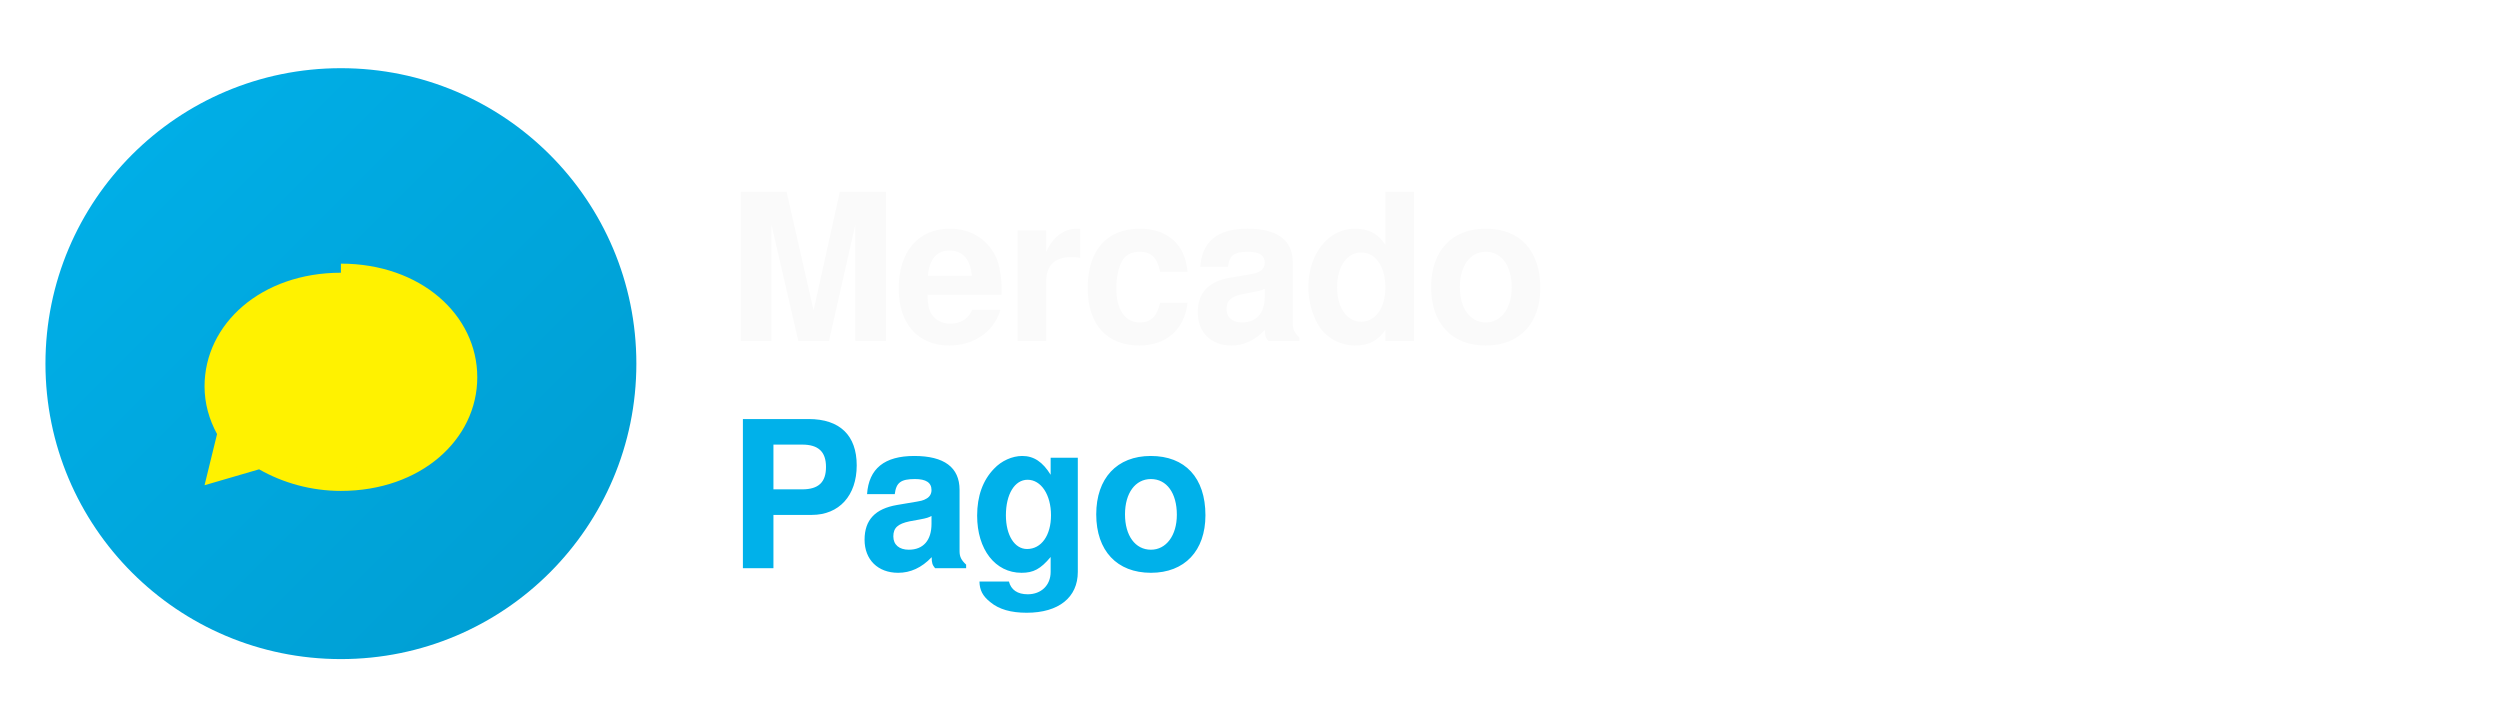
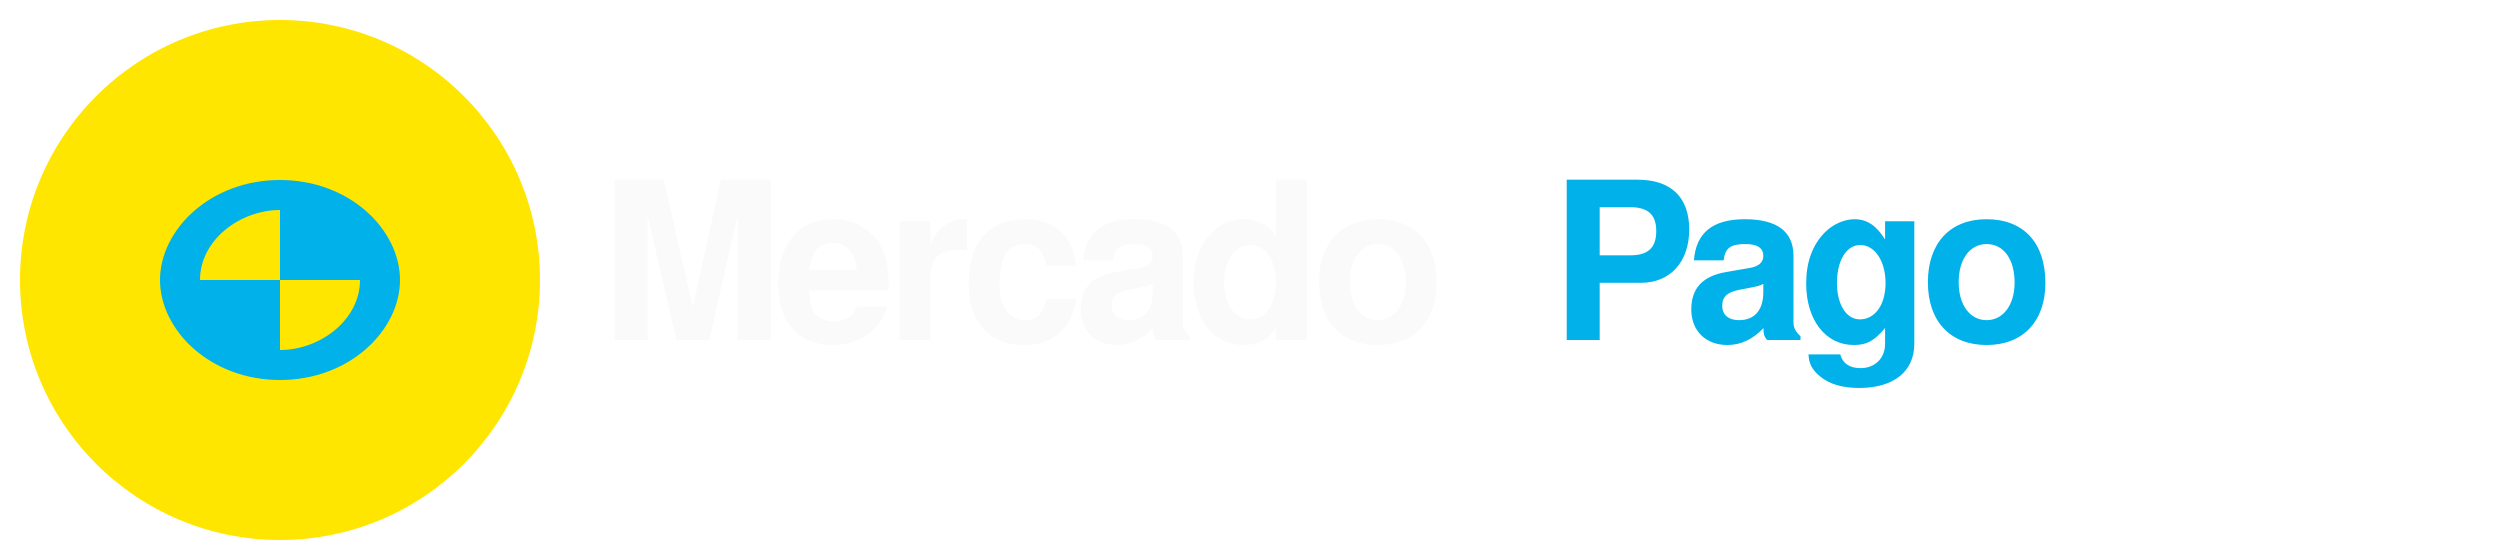
- <svg xmlns="http://www.w3.org/2000/svg" viewBox="0 0 220 64" role="img" aria-label="MercadoPago">
-   <defs>
-     <linearGradient id="mp-circle" x1="0" y1="0" x2="60" y2="60" gradientUnits="userSpaceOnUse">
-       <stop offset="0" stop-color="#00B1EA" />
-       <stop offset="1" stop-color="#0099CC" />
-     </linearGradient>
-   </defs>
-   <g transform="translate(4, 6)">
-     <circle cx="26" cy="26" r="26" fill="url(#mp-circle)" />
-     <path fill="#FFF200" d="M26 18 c-7 0 -12 4.5 -12 10 c0 1.5 0.4 2.9 1.1 4.2 l-1.1 4.5 l4.8 -1.4 c2.1 1.2 4.6 1.9 7.2 1.9 c7 0 12 -4.5 12 -10 c0 -5.5 -5 -10 -12 -10 z" />
-     <path fill="none" stroke="#FFF200" stroke-width="2.5" stroke-linecap="round" d="M18 31 q8 6 16 0" />
+ <svg xmlns="http://www.w3.org/2000/svg" viewBox="0 0 250 56" role="img" aria-label="Mercado Pago">
+   <g transform="translate(2, 2)">
+     <circle cx="26" cy="26" r="26" fill="#FFE600" />
+     <path d="M 26 16          C 19 16, 14 21, 14 26          C 14 31, 19 36, 26 36          C 33 36, 38 31, 38 26          C 38 21, 33 16, 26 16 Z          M 18 26          C 18 22, 22 19, 26 19          L 26 26          L 18 26 Z          M 26 26          L 26 33          C 30 33, 34 30, 34 26          L 26 26 Z" fill="#00B1EA" fill-rule="evenodd" />
  </g>
-   <text x="64" y="30" font-family="Helvetica, Arial, sans-serif" font-weight="700" font-size="18" fill="#fafafa" letter-spacing="-0.3">Mercado</text>
-   <text x="64" y="50" font-family="Helvetica, Arial, sans-serif" font-weight="700" font-size="18" fill="#00B1EA" letter-spacing="-0.3">Pago</text>
+   <text x="60" y="34" font-family="Helvetica, Arial, sans-serif" font-weight="800" font-size="22" fill="#fafafa" letter-spacing="-1">Mercado</text>
+   <text x="155" y="34" font-family="Helvetica, Arial, sans-serif" font-weight="800" font-size="22" fill="#00B1EA" letter-spacing="-1">Pago</text>
</svg>
